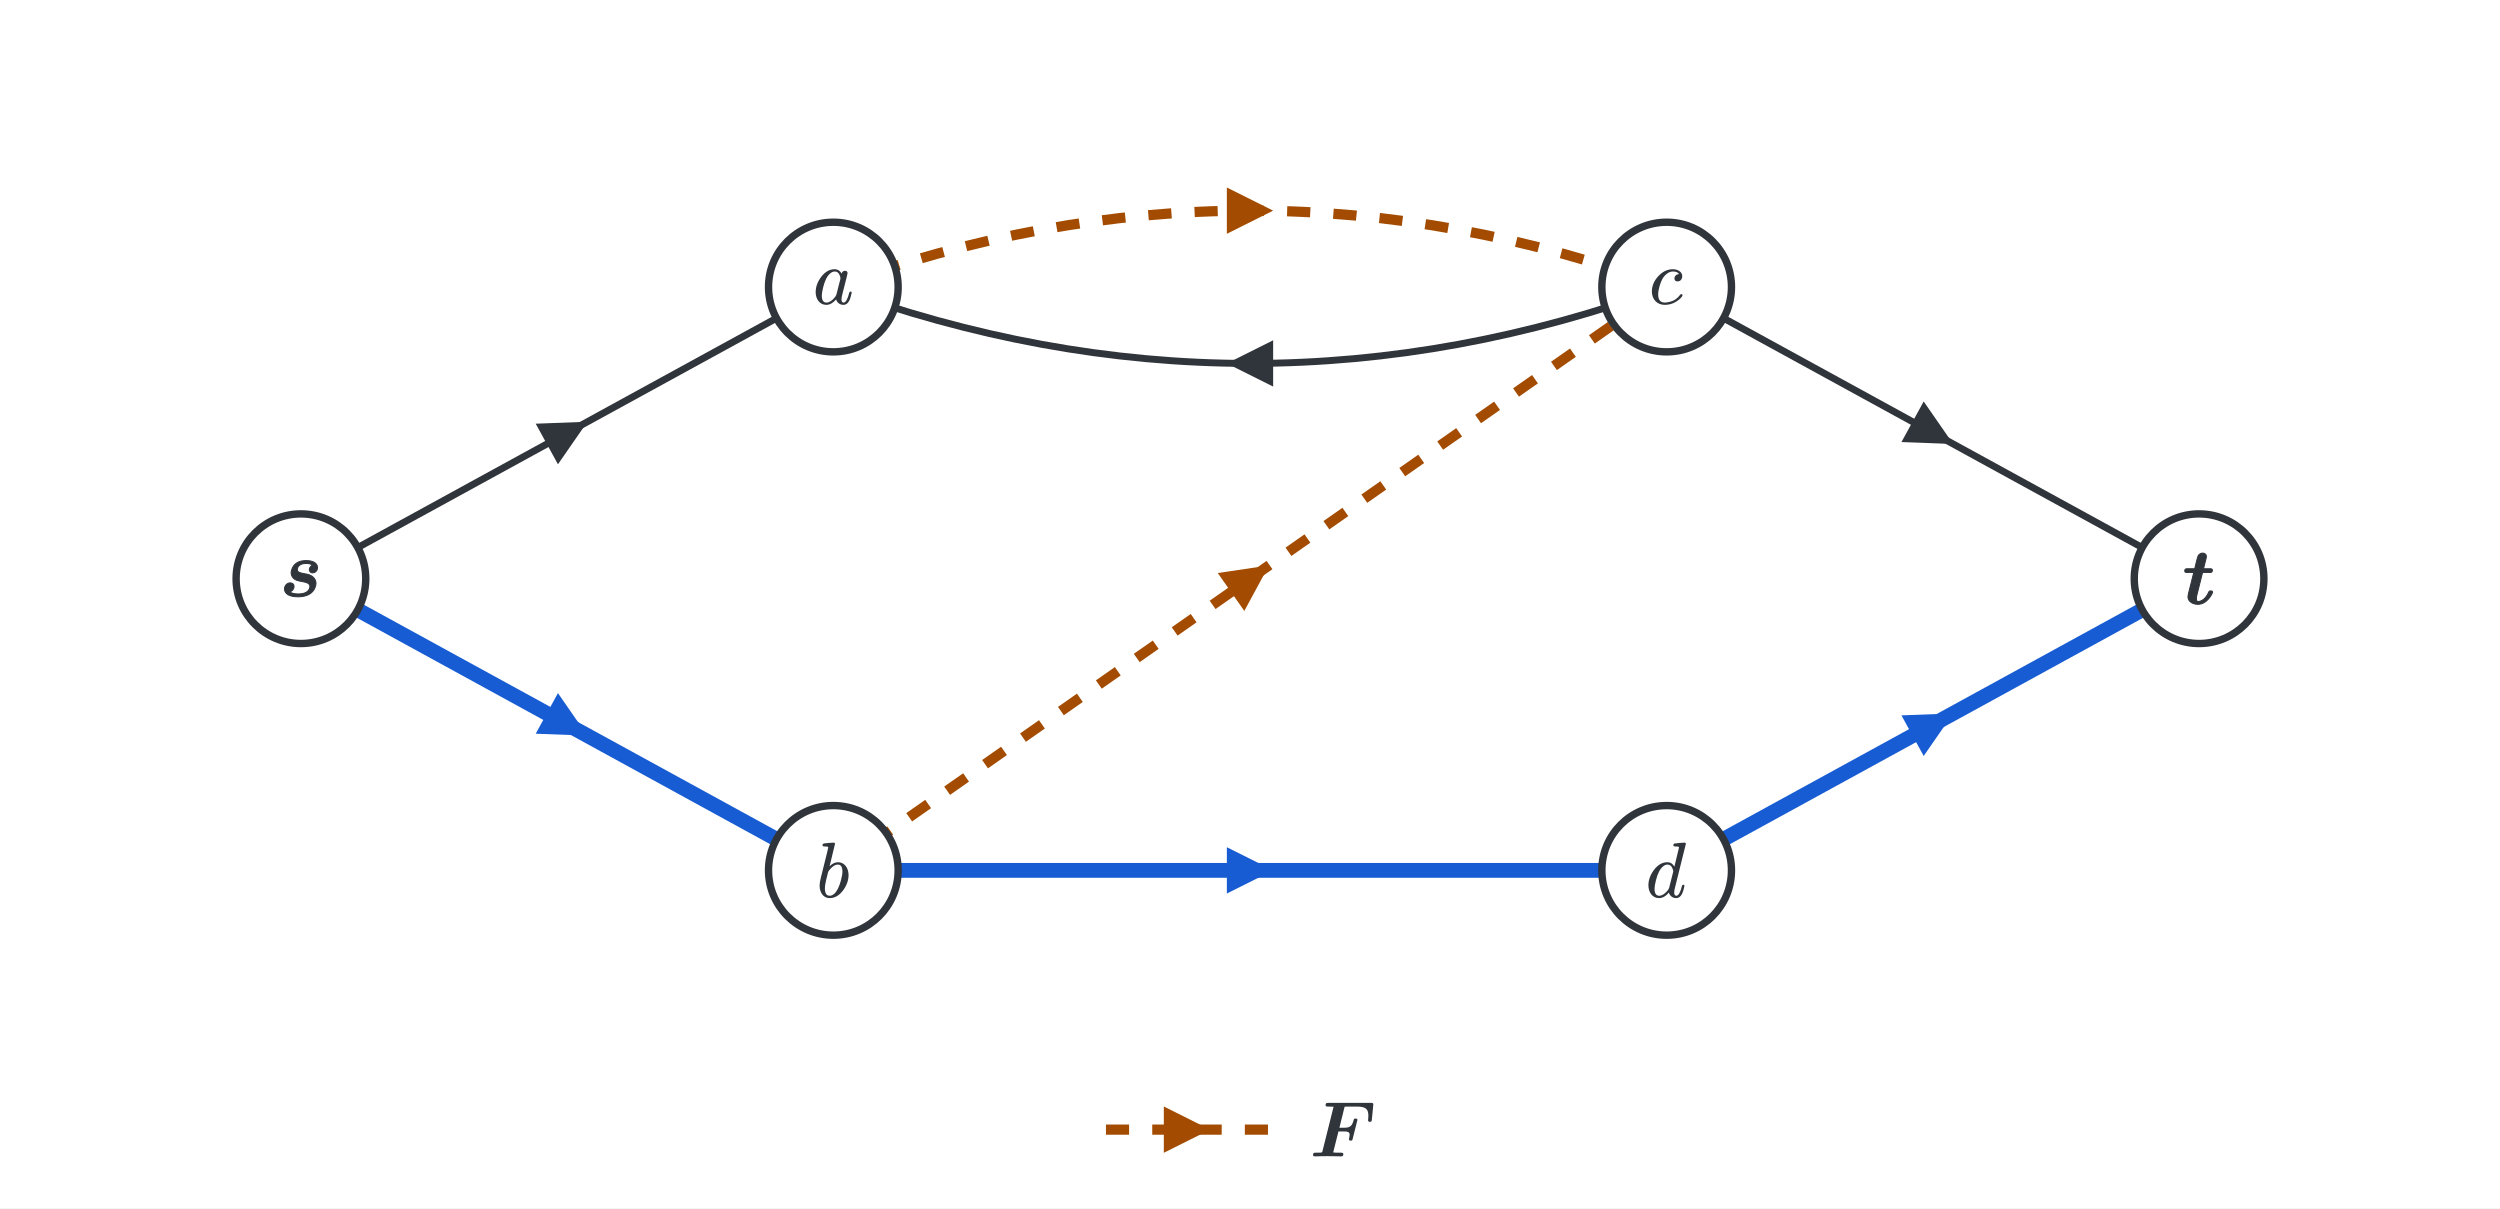
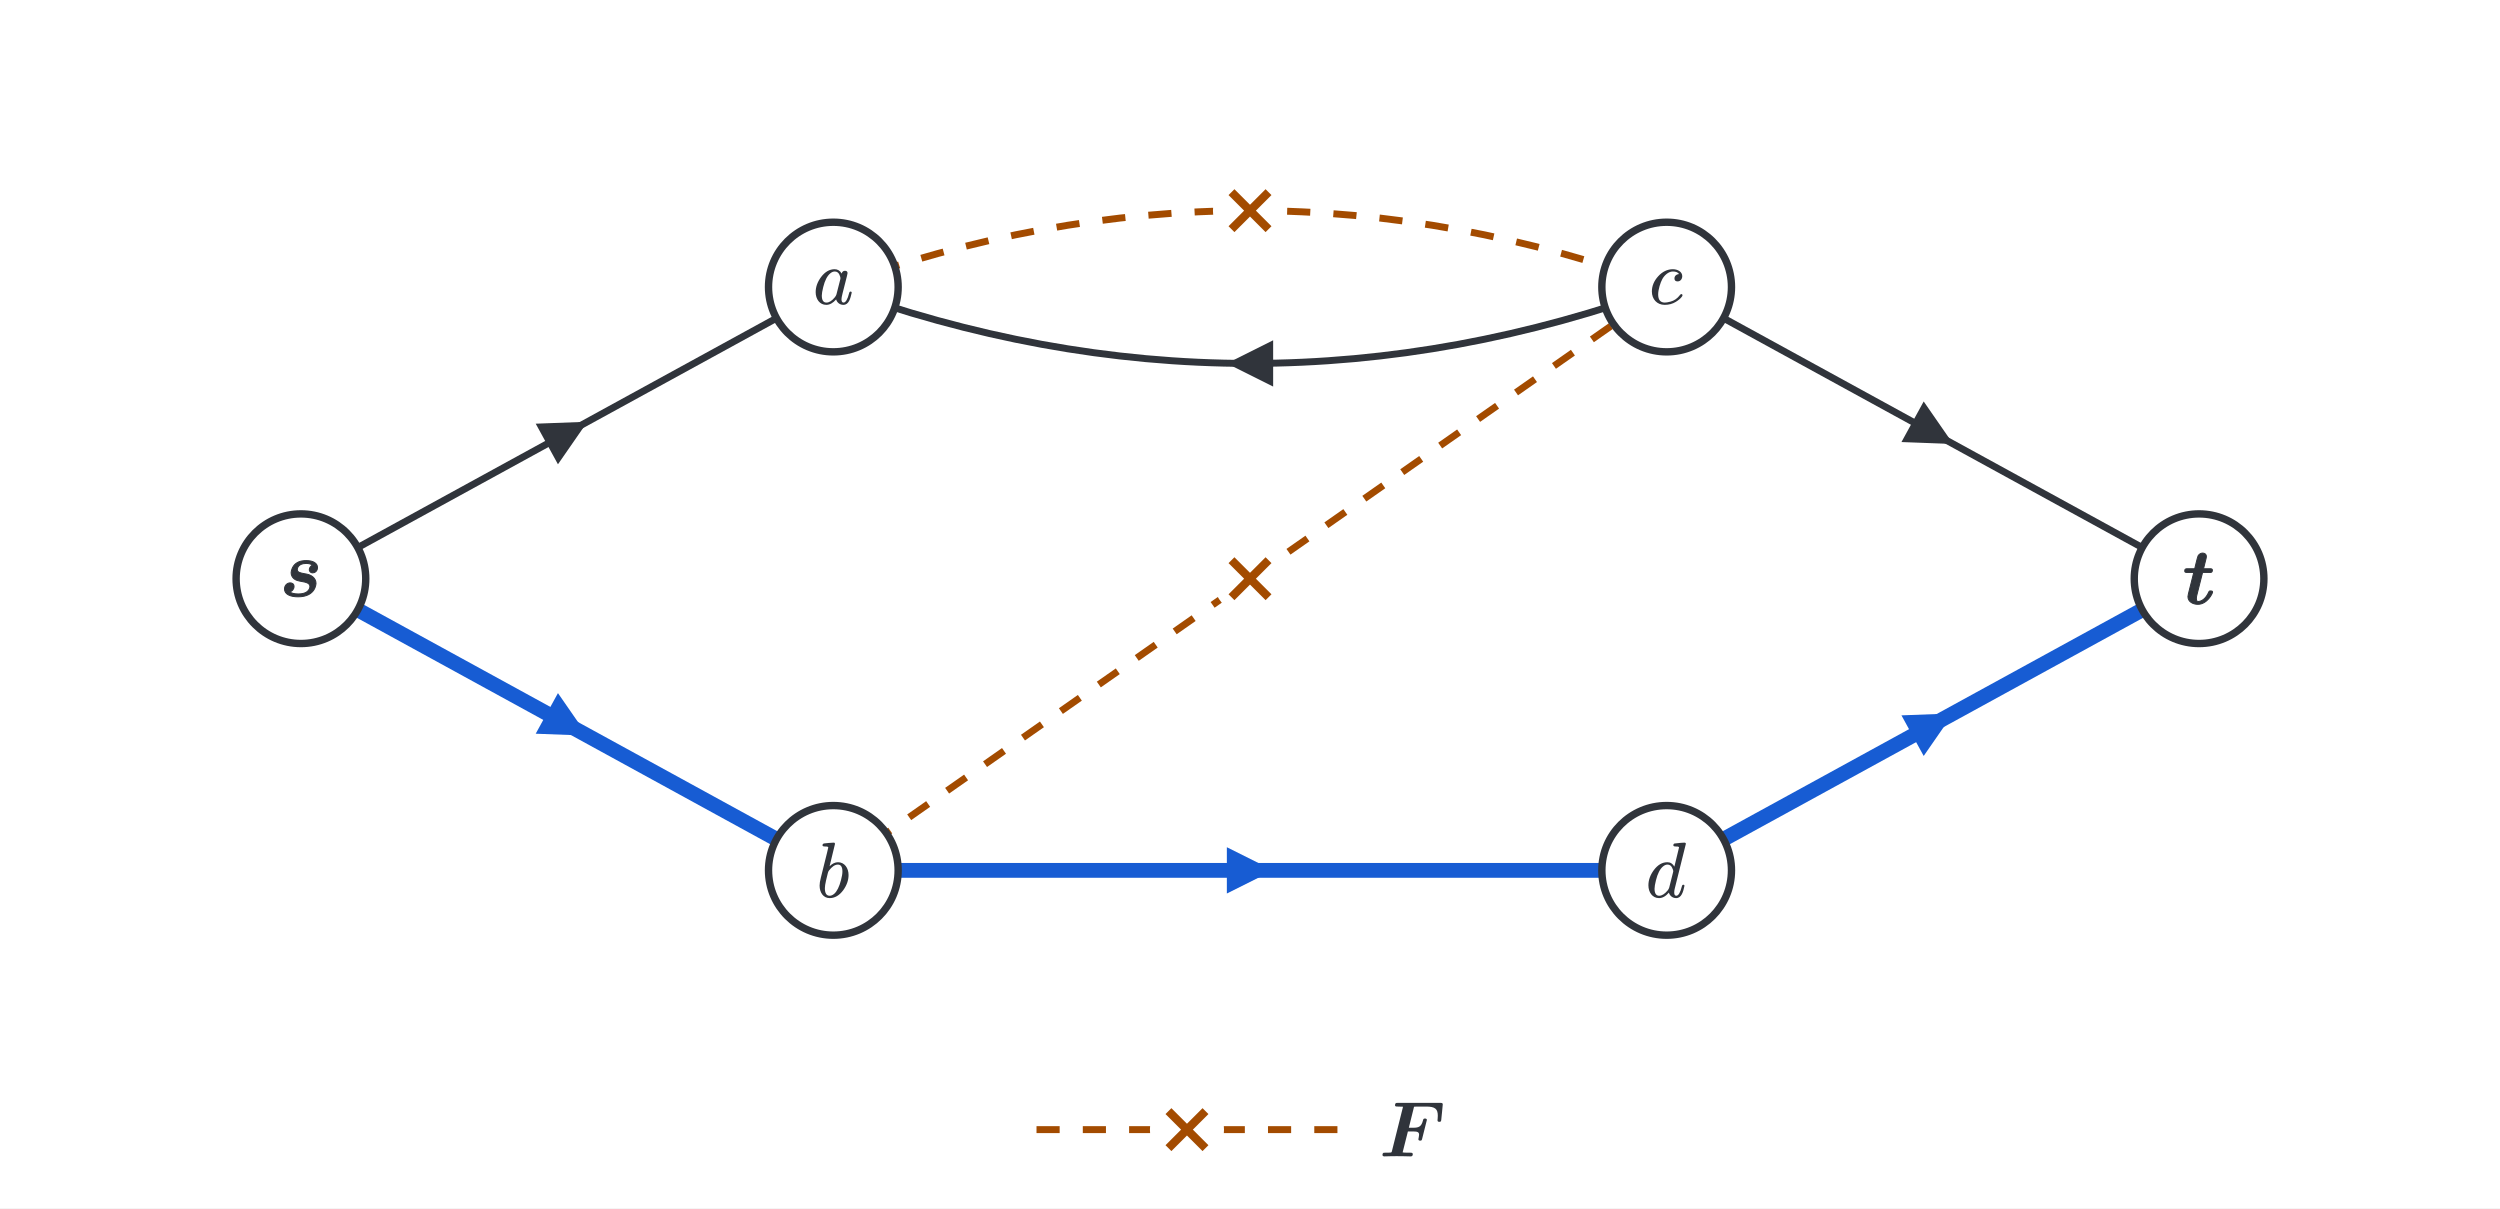
<svg xmlns="http://www.w3.org/2000/svg" xmlns:xlink="http://www.w3.org/1999/xlink" width="540" height="261" viewBox="0 0 540 261">
  <rect width="540" height="261" fill="white" />
  <defs>
    <marker id="ink" viewBox="0 0 8 8" refX="4" refY="4" markerUnits="userSpaceOnUse" markerWidth="10" markerHeight="10" orient="auto-start-reverse">
      <path d="M0,0 L8,4 L0,8 Z" fill="#30343B" />
    </marker>
    <marker id="accent" viewBox="0 0 8 8" refX="4" refY="4" markerUnits="userSpaceOnUse" markerWidth="10" markerHeight="10" orient="auto-start-reverse">
      <path d="M0,0 L8,4 L0,8 Z" fill="#A34B00" />
    </marker>
    <marker id="gray" viewBox="0 0 8 8" refX="4" refY="4" markerUnits="userSpaceOnUse" markerWidth="10" markerHeight="10" orient="auto-start-reverse">
      <path d="M0,0 L8,4 L0,8 Z" fill="#7A8088" />
    </marker>
    <marker id="blue" viewBox="0 0 8 8" refX="4" refY="4" markerUnits="userSpaceOnUse" markerWidth="10" markerHeight="10" orient="auto-start-reverse">
      <path d="M0,0 L8,4 L0,8 Z" fill="#175CD3" />
    </marker>
  </defs>
  <path d="M65,125 L122.5,93.5 L180,62" fill="none" stroke="#30343B" stroke-width="1.5" marker-mid="url(#ink)" />
  <path d="M65,125 L122.5,156.5 L180,188" fill="none" stroke="#175CD3" stroke-width="3.2" marker-mid="url(#blue)" />
-   <path d="M180,62 Q225.0,45.5 270.0,45.5 Q315.0,45.5 360,62" fill="none" stroke="#A34B00" stroke-width="2.2" stroke-dasharray="5 5" marker-mid="url(#accent)" />
-   <path d="M180,188 L270.0,125.0 L360,62" fill="none" stroke="#A34B00" stroke-width="2.2" stroke-dasharray="5 5" marker-mid="url(#accent)" />
+   <path d="M180,62 Q225.0,45.5 270.0,45.5 Q315.0,45.5 360,62" fill="none" stroke="#A34B00" stroke-width="1.5" stroke-dasharray="5 5" />
+   <circle cx="270.0" cy="45.5" r="8" fill="white" />
+   <path d="M266.0,41.5 l8,8 M266.0,49.5 l8,-8" fill="none" stroke="#A34B00" stroke-width="1.8" />
+   <path d="M180,188 L270.0,125.0 L360,62" fill="none" stroke="#A34B00" stroke-width="1.5" stroke-dasharray="5 5" />
+   <circle cx="270.0" cy="125.0" r="8" fill="white" />
+   <path d="M266.0,121.0 l8,8 M266.0,129.0 l8,-8" fill="none" stroke="#A34B00" stroke-width="1.8" />
  <path d="M180,188 L270.0,188.0 L360,188" fill="none" stroke="#175CD3" stroke-width="3.2" marker-mid="url(#blue)" />
  <path d="M360,62 Q315.0,78.5 270.0,78.5 Q225.0,78.5 180,62" fill="none" stroke="#30343B" stroke-width="1.5" marker-mid="url(#ink)" />
  <path d="M360,62 L417.5,93.5 L475,125" fill="none" stroke="#30343B" stroke-width="1.5" marker-mid="url(#ink)" />
  <path d="M360,188 L417.5,156.5 L475,125" fill="none" stroke="#175CD3" stroke-width="3.2" marker-mid="url(#blue)" />
  <circle cx="65" cy="125" r="14" fill="white" stroke="#30343B" stroke-width="1.6" />
  <svg x="56.486" y="117.09" width="17.027" height="15.82" viewBox="0 0 17.027 15.82">
    <g stroke="#30343B" stroke-width="0.22" stroke-linejoin="round">
      <g transform="matrix(1 0 0 -1 4 11.684)">
        <use xlink:href="#label7-g8F264EE635129DAFCE72C4EF0A179E0A" x="0" y="0" fill="#30343B" fill-rule="nonzero" />
      </g>
      <defs>
        <symbol id="label7-g8F264EE635129DAFCE72C4EF0A179E0A" overflow="visible">
          <path d="M 0 0m 8.092 6.188c 0 0.901 -0.901 1.496 -2.431 1.496c -0.493 0 -1.445 -0.034 -2.227 -0.629c -0.765 -0.578 -1.037 -1.564 -1.037 -1.989c 0 -0.51 0.238 -0.986 0.612 -1.292c 0.476 -0.374 0.765 -0.425 1.921 -0.646c 0.51 -0.085 1.53 -0.272 1.53 -1.037c 0 -0.068 0 -1.615 -2.533 -1.615c -0.833 0 -1.462 0.17 -1.836 0.442c 0.578 0.17 0.935 0.663 0.935 1.173c 0 0.612 -0.493 0.782 -0.833 0.782c -0.578 0 -1.224 -0.476 -1.224 -1.326c 0 -1.105 1.19 -1.683 2.924 -1.683c 3.876 0 3.876 2.924 3.876 2.924c 0 0.578 -0.289 1.037 -0.68 1.377c -0.527 0.459 -1.173 0.578 -1.768 0.68c -0.935 0.17 -1.598 0.289 -1.598 0.918c 0 0 0 1.309 1.904 1.309c 0.34 0 0.952 -0.034 1.411 -0.374c -0.561 -0.221 -0.714 -0.731 -0.714 -0.969c 0 -0.442 0.357 -0.697 0.731 -0.697c 0.408 0 1.037 0.34 1.037 1.156Z " />
        </symbol>
      </defs>
    </g>
  </svg>
  <circle cx="180" cy="62" r="14" fill="white" stroke="#30343B" stroke-width="1.6" />
  <svg x="171.504" y="54.15" width="16.993" height="15.701" viewBox="0 0 16.993 15.701">
    <g transform="matrix(1 0 0 -1 4 11.514)">
      <use xlink:href="#label8-g8B8E492036F9002C1E0F97539F966A96" x="0" y="0" fill="#30343B" fill-rule="nonzero" />
    </g>
    <defs>
      <symbol id="label8-g8B8E492036F9002C1E0F97539F966A96" overflow="visible">
        <path d="M 0 0m 8.466 2.448c 0 0.153 -0.085 0.238 -0.272 0.238c -0.136 0 -0.238 -0.119 -0.289 -0.357c -0.34 -1.343 -0.748 -2.023 -1.207 -2.023c -0.289 0 -0.442 0.238 -0.442 0.714c 0 0.221 0.068 0.629 0.221 1.224l 0.969 3.825c 0.085 0.323 0.119 0.51 0.119 0.595c 0 0.34 -0.187 0.51 -0.561 0.51c -0.357 0 -0.595 -0.204 -0.714 -0.595c -0.357 0.629 -0.867 0.935 -1.513 0.935c -1.105 0 -2.074 -0.561 -2.924 -1.683c -0.782 -1.054 -1.173 -2.142 -1.173 -3.281c 0 -1.479 0.867 -2.737 2.295 -2.737c 0.731 0 1.445 0.391 2.125 1.173c 0.187 -0.646 0.765 -1.173 1.564 -1.173c 1.173 0 1.53 1.377 1.802 2.635Z m -2.669 3.91c 0.153 -0.357 0.238 -0.595 0.238 -0.748c 0 -0.068 -0.017 -0.153 -0.034 -0.272l -0.833 -3.264c -0.051 -0.187 -0.17 -0.391 -0.323 -0.595c -0.629 -0.782 -1.241 -1.173 -1.836 -1.173c -0.663 0 -1.003 0.51 -1.003 1.513c 0 0.408 0.102 1.02 0.306 1.836c 0.357 1.445 0.867 2.414 1.496 2.941c 0.34 0.289 0.663 0.425 0.986 0.425c 0.459 0 0.799 -0.221 1.003 -0.663Z " />
      </symbol>
    </defs>
  </svg>
  <circle cx="180" cy="188" r="14" fill="white" stroke="#30343B" stroke-width="1.6" />
  <svg x="172.234" y="178.007" width="15.531" height="19.985" viewBox="0 0 15.531 19.985">
    <g transform="matrix(1 0 0 -1 4 15.798)">
      <use xlink:href="#label9-g8991BC61255C3779796A4E6043EDF25B" x="0" y="0" fill="#30343B" fill-rule="nonzero" />
    </g>
    <defs>
      <symbol id="label9-g8991BC61255C3779796A4E6043EDF25B" overflow="visible">
        <path d="M 0 0m 4.777 7.565c -0.612 0 -1.224 -0.289 -1.819 -0.867l 1.173 4.845c -0.034 0.153 -0.085 0.255 -0.289 0.255c -0.561 0 -1.802 -0.153 -2.023 -0.17c -0.255 -0.034 -0.391 -0.153 -0.391 -0.408c 0 -0.17 0.153 -0.255 0.476 -0.255c 0.323 0 0.765 0.017 0.765 -0.221c 0 -0.068 -0.085 -0.408 -0.238 -1.037l -1.36 -5.474c -0.187 -0.714 -0.272 -1.292 -0.272 -1.717c 0 -1.462 0.782 -2.703 2.176 -2.703c 1.105 0 2.074 0.561 2.924 1.7c 0.765 1.054 1.156 2.159 1.156 3.298c 0 1.479 -0.867 2.754 -2.278 2.754Z m -0.034 -0.51c 0.663 0 0.986 -0.51 0.986 -1.513c 0 -0.459 -0.102 -1.071 -0.306 -1.836c -0.374 -1.445 -0.867 -2.431 -1.462 -2.958c -0.34 -0.289 -0.663 -0.425 -0.986 -0.425c -0.697 0 -1.037 0.544 -1.037 1.632c 0 0.374 0.085 0.935 0.255 1.683l 0.374 1.53c 0.051 0.255 0.136 0.442 0.238 0.578c 0.663 0.867 1.309 1.309 1.938 1.309Z " />
      </symbol>
    </defs>
  </svg>
  <circle cx="360" cy="62" r="14" fill="white" stroke="#30343B" stroke-width="1.6" />
  <svg x="352.107" y="54.15" width="15.786" height="15.701" viewBox="0 0 15.786 15.701">
    <g transform="matrix(1 0 0 -1 4 11.514)">
      <use xlink:href="#label10-gCB95B2953B584C2D05F5AAD22DAD8856" x="0" y="0" fill="#30343B" fill-rule="nonzero" />
    </g>
    <defs>
      <symbol id="label10-gCB95B2953B584C2D05F5AAD22DAD8856" overflow="visible">
        <path d="M 0 0m 5.576 5.525c 0 -0.425 0.221 -0.646 0.68 -0.646c 0.612 0 1.003 0.527 1.003 1.139c 0 0.952 -1.003 1.496 -2.023 1.496c -1.173 0 -2.244 -0.51 -3.162 -1.513c -0.918 -1.003 -1.377 -2.108 -1.377 -3.298c 0 -1.666 1.105 -2.89 2.771 -2.89c 0.901 0 1.7 0.221 2.397 0.646c 0.578 0.357 1.003 0.714 1.275 1.071c 0.119 0.153 0.17 0.272 0.17 0.323c 0 0.187 -0.085 0.289 -0.272 0.289c -0.085 0 -0.17 -0.068 -0.272 -0.204c -0.561 -0.748 -1.258 -1.224 -2.057 -1.428c -0.527 -0.136 -0.918 -0.204 -1.207 -0.204c -0.969 0 -1.445 0.595 -1.445 1.768c 0 1.054 0.493 2.584 0.901 3.315c 0.408 0.748 1.275 1.632 2.278 1.632c 0.646 0 1.088 -0.187 1.326 -0.544c -0.527 -0.051 -0.986 -0.391 -0.986 -0.952Z " />
      </symbol>
    </defs>
  </svg>
  <circle cx="360" cy="188" r="14" fill="white" stroke="#30343B" stroke-width="1.6" />
  <svg x="351.376" y="178.007" width="17.248" height="19.985" viewBox="0 0 17.248 19.985">
    <g transform="matrix(1 0 0 -1 4 15.798)">
      <use xlink:href="#label11-gC25C5E3CBD71D7DEE8687C98D3A6D1F6" x="0" y="0" fill="#30343B" fill-rule="nonzero" />
    </g>
    <defs>
      <symbol id="label11-gC25C5E3CBD71D7DEE8687C98D3A6D1F6" overflow="visible">
        <path d="M 0 0m 7.293 10.744l -1.003 -4.131c -0.357 0.629 -0.85 0.952 -1.513 0.952c -1.105 0 -2.074 -0.561 -2.924 -1.7c -0.782 -1.054 -1.173 -2.159 -1.173 -3.298c 0 -1.496 0.867 -2.754 2.295 -2.754c 0.731 0 1.445 0.391 2.125 1.19c 0.187 -0.646 0.765 -1.19 1.564 -1.19c 1.173 0 1.547 1.394 1.802 2.652c 0 0.153 -0.085 0.238 -0.255 0.238c -0.153 0 -0.255 -0.119 -0.306 -0.357c -0.34 -1.343 -0.748 -2.023 -1.207 -2.023c -0.289 0 -0.442 0.238 -0.442 0.697c 0 0.255 0.034 0.527 0.102 0.799l 2.414 9.724v 0.068c -0.051 0.119 -0.153 0.187 -0.289 0.187c -0.391 0 -1.105 -0.068 -2.125 -0.187c -0.187 -0.017 -0.289 -0.153 -0.289 -0.391c 0 -0.17 0.153 -0.255 0.459 -0.255c 0.323 0 0.765 0.017 0.765 -0.221Z m -1.496 -4.352c 0.17 -0.357 0.255 -0.595 0.255 -0.748c -0.017 -0.068 -0.034 -0.153 -0.051 -0.272l -0.833 -3.298c -0.051 -0.187 -0.17 -0.391 -0.323 -0.595c -0.629 -0.765 -1.241 -1.156 -1.836 -1.156c -0.663 0 -1.003 0.51 -1.003 1.513c 0 0.408 0.102 1.02 0.306 1.836c 0.357 1.445 0.867 2.431 1.496 2.958c 0.34 0.289 0.663 0.425 0.986 0.425c 0.459 0 0.799 -0.221 1.003 -0.663Z " />
      </symbol>
    </defs>
  </svg>
  <circle cx="475" cy="125" r="14" fill="white" stroke="#30343B" stroke-width="1.6" />
  <svg x="467.473" y="115.466" width="15.055" height="19.067" viewBox="0 0 15.055 19.067">
    <g stroke="#30343B" stroke-width="0.22" stroke-linejoin="round">
      <g transform="matrix(1 0 0 -1 4 14.931)">
        <use xlink:href="#label12-g84C84027261F6F2805F293353012BC99" x="0" y="0" fill="#30343B" fill-rule="nonzero" />
      </g>
      <defs>
        <symbol id="label12-g84C84027261F6F2805F293353012BC99" overflow="visible">
          <path d="M 0 0m 6.443 2.516c 0 0.238 -0.255 0.238 -0.408 0.238c -0.289 0 -0.306 -0.017 -0.425 -0.272c -0.646 -1.462 -1.598 -2.006 -2.261 -2.006c -0.153 0 -0.408 0 -0.408 0.629c 0 0.323 0.051 0.51 0.102 0.731l 1.241 4.913h 1.513c 0.34 0 0.374 0 0.459 0.085c 0.102 0.068 0.153 0.306 0.153 0.408c 0 0.306 -0.289 0.306 -0.561 0.306h -1.36l 0.544 2.193c 0.068 0.272 0.068 0.374 0.068 0.442c 0 0.544 -0.442 0.748 -0.799 0.748c -0.255 0 -0.714 -0.119 -0.986 -0.595c -0.068 -0.136 -0.272 -0.918 -0.391 -1.394c -0.068 -0.289 -0.068 -0.323 -0.34 -1.394h -1.53c -0.34 0 -0.629 0 -0.629 -0.493c 0 -0.306 0.272 -0.306 0.578 -0.306h 1.377l -0.969 -3.876c -0.119 -0.442 -0.289 -1.156 -0.289 -1.343c 0 -1.105 1.088 -1.666 2.142 -1.666c 2.023 0 3.179 2.363 3.179 2.652Z " />
        </symbol>
      </defs>
    </g>
  </svg>
-   <path d="M238.886 244 H256.385 H273.885" stroke="#A34B00" stroke-width="2.2" stroke-dasharray="5 5" marker-mid="url(#accent)" />
-   <svg x="278.885" y="234.22" width="22.229" height="19.56" viewBox="0 0 22.229 19.56">
+   <path d="M223.886 244 H288.885" fill="none" stroke="#A34B00" stroke-width="1.5" stroke-dasharray="5 5" />
+   <circle cx="256.385" cy="244" r="8" fill="white" />
+   <path d="M252.385,240 l8,8 M252.385,248 l8,-8" fill="none" stroke="#A34B00" stroke-width="1.8" />
+   <svg x="293.885" y="234.22" width="22.229" height="19.56" viewBox="0 0 22.229 19.56">
    <g transform="matrix(1 0 0 -1 4 15.56)">
      <use xlink:href="#label14-g19472AE699E4A9B2441A399C45AEF84C" x="0" y="0" fill="#30343B" fill-rule="nonzero" />
    </g>
    <defs>
      <symbol id="label14-g19472AE699E4A9B2441A399C45AEF84C" overflow="visible">
        <path d="M 0 0m 8.483 3.706c 0 -0.255 0.221 -0.306 0.391 -0.306c 0.323 0 0.34 0.102 0.425 0.408l 0.952 3.791c 0.068 0.221 0.068 0.272 0.068 0.272c 0 0.306 -0.34 0.306 -0.408 0.306c -0.323 0 -0.357 -0.119 -0.442 -0.442c -0.34 -1.292 -0.867 -1.547 -2.091 -1.547h -0.952l 1.122 4.539c 0.221 0.034 0.408 0.034 0.578 0.034h 2.023c 1.938 0 2.533 -0.493 2.533 -1.989c 0 -0.408 -0.068 -0.918 -0.068 -0.986c 0 -0.323 0.323 -0.323 0.408 -0.323c 0.357 0 0.374 0.17 0.408 0.476c 0.102 1.105 0.238 2.193 0.323 3.315c 0 0.306 -0.289 0.306 -0.561 0.306h -9.146c -0.357 0 -0.374 -0.017 -0.459 -0.085c -0.119 -0.085 -0.153 -0.408 -0.153 -0.408c 0 -0.306 0.238 -0.306 0.697 -0.306c 0.357 0 0.68 -0.017 1.037 -0.034l -2.397 -9.588c -0.068 -0.272 -0.085 -0.289 -0.391 -0.323c -0.289 -0.017 -0.629 -0.017 -0.901 -0.017c -0.442 0 -0.476 0 -0.544 -0.034c -0.204 -0.119 -0.204 -0.391 -0.204 -0.459c 0 0 0 -0.306 0.374 -0.306c 0.425 0 0.867 0.034 1.292 0.034l 1.377 0.017l 1.53 -0.017c 0.493 0 0.986 -0.034 1.462 -0.034c 0.204 0 0.51 0 0.51 0.493c 0 0.306 -0.289 0.306 -0.561 0.306h -0.561c -0.646 0 -0.901 0.034 -1.071 0.068l 1.139 4.522h 1.105c 1.02 0 1.309 -0.17 1.309 -0.731c 0 -0.255 -0.119 -0.731 -0.153 -0.952Z " />
      </symbol>
    </defs>
  </svg>
</svg>
